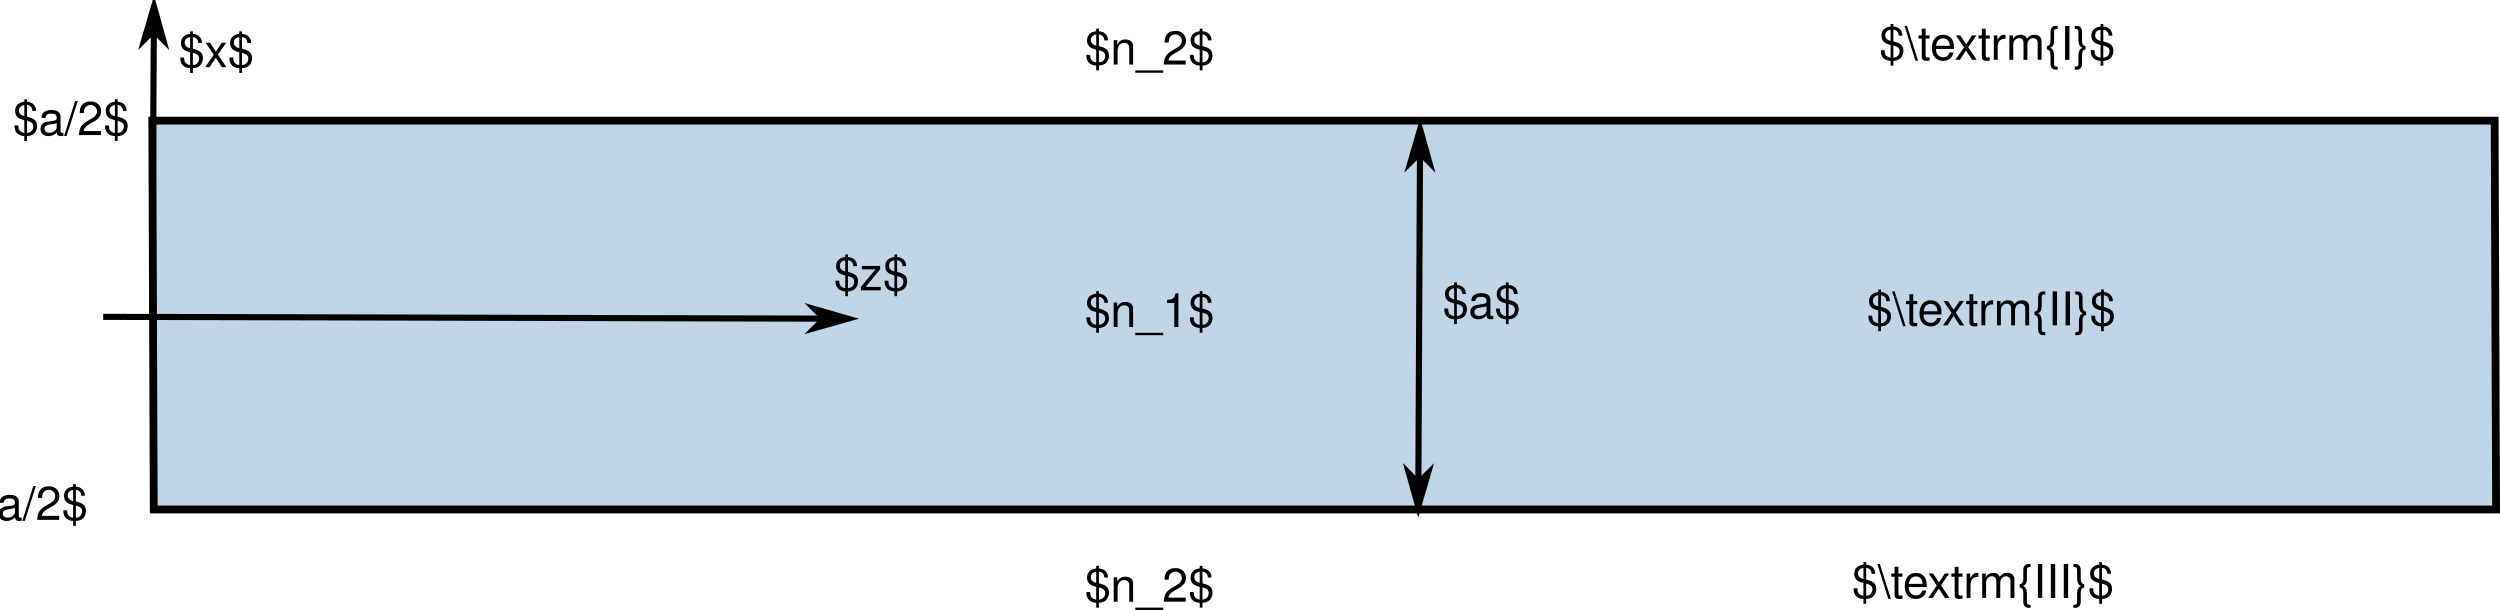
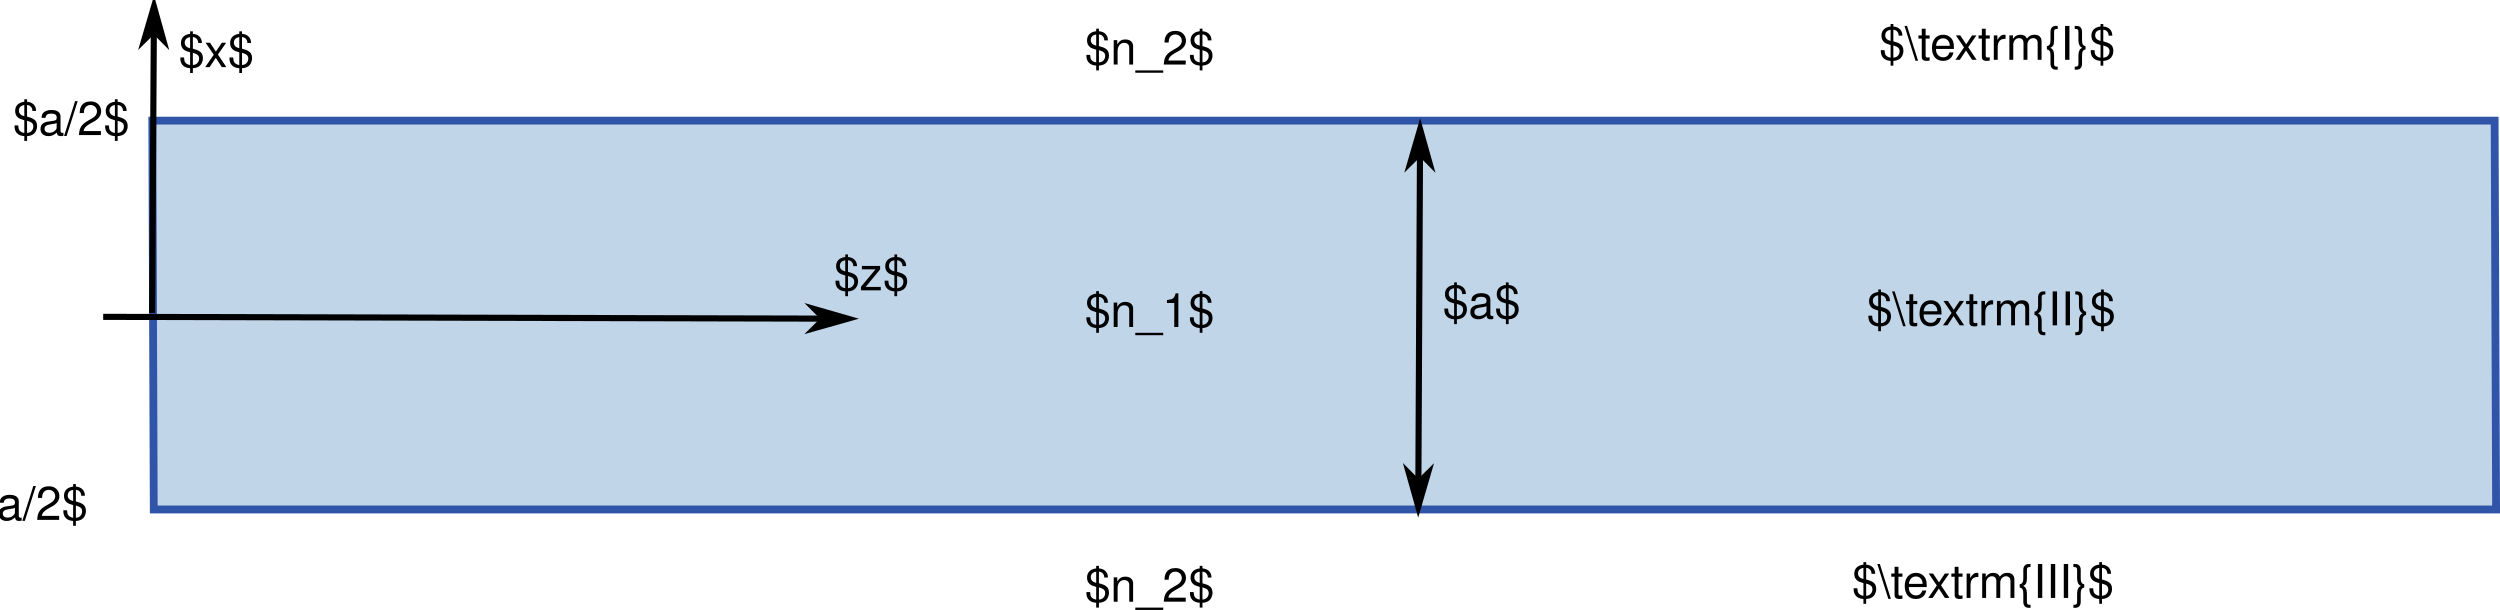
<svg xmlns="http://www.w3.org/2000/svg" xmlns:ns1="http://www.openswatchbook.org/uri/2009/osb" width="1181.579" height="288.264" id="svg2" version="1.1">
  <defs id="defs4">
    <linearGradient id="linearGradient3885">
      <stop id="stop3887" offset="0" style="stop-color:#828282;stop-opacity:1;" />
      <stop style="stop-color:#a3a3a3;stop-opacity:1;" offset="0.25" id="stop3893" />
      <stop style="stop-color:#c1c1c1;stop-opacity:1;" offset="0.5" id="stop3891" />
      <stop id="stop3889" offset="1" style="stop-color:#e0e0e0;stop-opacity:1;" />
    </linearGradient>
    <linearGradient id="linearGradient3875">
      <stop style="stop-color:#9c9c9c;stop-opacity:1;" offset="0" id="stop3877" />
      <stop style="stop-color:#e0e0e0;stop-opacity:1;" offset="1" id="stop3879" />
    </linearGradient>
    <linearGradient id="linearGradient7780" ns1:paint="solid">
      <stop style="stop-color:#afafaf;stop-opacity:1;" offset="0" id="stop7782" />
    </linearGradient>
    <marker orient="auto" refY="0" refX="0" id="Arrow1Mend" style="overflow:visible">
      <path id="path3883" d="M 0,0 5,-5 -12.5,0 5,5 0,0 z" style="fill-rule:evenodd;stroke:#000000;stroke-width:1pt" transform="matrix(-0.4,0,0,-0.4,-4,0)" />
    </marker>
    <marker orient="auto" refY="0" refX="0" id="Arrow1Mstart" style="overflow:visible">
      <path id="path3880" d="M 0,0 5,-5 -12.5,0 5,5 0,0 z" style="fill-rule:evenodd;stroke:#000000;stroke-width:1pt" transform="matrix(0.4,0,0,0.4,4,0)" />
    </marker>
    <marker orient="auto" refY="0" refX="0" id="Arrow1Sstart" style="overflow:visible">
      <path id="path3886" d="M 0,0 5,-5 -12.5,0 5,5 0,0 z" style="fill-rule:evenodd;stroke:#000000;stroke-width:1pt" transform="matrix(0.2,0,0,0.2,1.2,0)" />
    </marker>
    <marker orient="auto" refY="0" refX="0" id="Arrow2Mend" style="overflow:visible">
      <path id="path3999" style="fill-rule:evenodd;stroke-width:0.625;stroke-linejoin:round" d="M 8.719,4.034 -2.207,0.016 8.719,-4.002 c -1.745,2.372 -1.735,5.617 -6e-7,8.035 z" transform="scale(-0.6,-0.6)" />
    </marker>
    <marker orient="auto" refY="0" refX="0" id="Arrow1Mstart-3" style="overflow:visible">
      <path id="path3880-6" d="M 0,0 5,-5 -12.5,0 5,5 0,0 z" style="fill-rule:evenodd;stroke:#000000;stroke-width:1pt" transform="matrix(0.4,0,0,0.4,4,0)" />
    </marker>
    <marker orient="auto" refY="0" refX="0" id="Arrow1Mend-7" style="overflow:visible">
      <path id="path3883-5" d="M 0,0 5,-5 -12.5,0 5,5 0,0 z" style="fill-rule:evenodd;stroke:#000000;stroke-width:1pt" transform="matrix(-0.4,0,0,-0.4,-4,0)" />
    </marker>
    <marker orient="auto" refY="0" refX="0" id="Arrow2Mend-3" style="overflow:visible">
      <path id="path3999-6" style="fill-rule:evenodd;stroke-width:0.625;stroke-linejoin:round" d="M 8.719,4.034 -2.207,0.016 8.719,-4.002 c -1.745,2.372 -1.735,5.617 -6e-7,8.035 z" transform="scale(-0.6,-0.6)" />
    </marker>
    <marker orient="auto" refY="0" refX="0" id="Arrow2Mend-35" style="overflow:visible">
      <path id="path3999-62" style="fill-rule:evenodd;stroke-width:0.625;stroke-linejoin:round" d="M 8.719,4.034 -2.207,0.016 8.719,-4.002 c -1.745,2.372 -1.735,5.617 -6e-7,8.035 z" transform="scale(-0.6,-0.6)" />
    </marker>
    <marker orient="auto" refY="0" refX="0" id="Arrow2Mend-2" style="overflow:visible">
      <path id="path3999-7" style="fill-rule:evenodd;stroke-width:0.625;stroke-linejoin:round" d="M 8.719,4.034 -2.207,0.016 8.719,-4.002 c -1.745,2.372 -1.735,5.617 -6e-7,8.035 z" transform="scale(-0.6,-0.6)" />
    </marker>
    <marker orient="auto" refY="0" refX="0" id="Arrow1Mend-7-9" style="overflow:visible">
      <path id="path3883-5-1" d="M 0,0 5,-5 -12.5,0 5,5 0,0 z" style="fill-rule:evenodd;stroke:#000000;stroke-width:1pt" transform="matrix(-0.4,0,0,-0.4,-4,0)" />
    </marker>
  </defs>
  <g id="layer1" transform="translate(321.4162,-447.0661)">
-     <rect style="fill:#c1d5e9;fill-opacity:1;stroke:#000000;stroke-width:3.691;stroke-miterlimit:4;stroke-opacity:1;stroke-dasharray:none" id="rect3099-2" width="183.785" height="1107.063" x="504.074" y="-855.737" transform="matrix(0.00375132,0.999993,-1,0,0,0)" />
+     <rect style="fill:#c1d5e9;fill-opacity:1;stroke:#3054a8;stroke-width:3.691;stroke-miterlimit:4;stroke-opacity:1;stroke-dasharray:none" id="rect3099-2" width="183.785" height="1107.063" x="504.074" y="-855.737" transform="matrix(0.00375132,0.999993,-1,0,0,0)" />
    <path style="fill:none;stroke:#000000;stroke-width:2.9;stroke-linecap:butt;stroke-linejoin:miter;stroke-miterlimit:4;stroke-opacity:1;stroke-dasharray:none;stroke-dashoffset:0;marker-start:url(#Arrow1Mstart-3);marker-end:none" d="m 78.822,597.687 -351.469,-0.87" id="path3019-5-9" />
    <path style="fill:none;stroke:#000000;stroke-width:2.9;stroke-linecap:butt;stroke-linejoin:miter;stroke-miterlimit:4;stroke-opacity:1;stroke-dasharray:none;stroke-dashoffset:0;marker-end:url(#Arrow1Mend-7)" d="m -249.519,594.97 0.87,-144.279" id="path3019-5-9-0" />
    <text xml:space="preserve" style="font-size:56px;font-style:normal;font-variant:normal;font-weight:normal;font-stretch:normal;line-height:125%;letter-spacing:0px;word-spacing:0px;fill:#000000;fill-opacity:1;stroke:none;font-family:Nimbus Sans L;-inkscape-font-specification:Sans" x="191.177" y="601.605" id="text4106">
      <tspan id="tspan4108" x="191.177" y="601.605" style="font-size:22px">$n_1$</tspan>
    </text>
    <text xml:space="preserve" style="font-size:56px;font-style:normal;font-variant:normal;font-weight:normal;font-stretch:normal;line-height:125%;letter-spacing:0px;word-spacing:0px;fill:#000000;fill-opacity:1;stroke:none;font-family:Nimbus Sans L;-inkscape-font-specification:Sans" x="191.177" y="477.567" id="text4106-0">
      <tspan id="tspan4108-2" x="191.177" y="477.567" style="font-size:22px">$n_2$</tspan>
    </text>
    <text xml:space="preserve" style="font-size:56px;font-style:normal;font-variant:normal;font-weight:normal;font-stretch:normal;line-height:125%;letter-spacing:0px;word-spacing:0px;fill:#000000;fill-opacity:1;stroke:none;font-family:Nimbus Sans L;-inkscape-font-specification:Sans" x="191.177" y="731.458" id="text4106-0-3">
      <tspan id="tspan4108-2-7" x="191.177" y="731.458" style="font-size:22px">$n_2$</tspan>
    </text>
    <text xml:space="preserve" style="font-size:56px;font-style:normal;font-variant:normal;font-weight:normal;font-stretch:normal;line-height:125%;letter-spacing:0px;word-spacing:0px;fill:#000000;fill-opacity:1;stroke:none;font-family:Nimbus Sans L;-inkscape-font-specification:Sans" x="72.574" y="584.283" id="text4106-0-3-3">
      <tspan id="tspan4108-2-7-6" x="72.574" y="584.283" style="font-size:22px">$z$</tspan>
    </text>
    <text xml:space="preserve" style="font-size:56px;font-style:normal;font-variant:normal;font-weight:normal;font-stretch:normal;line-height:125%;letter-spacing:0px;word-spacing:0px;fill:#000000;fill-opacity:1;stroke:none;font-family:Nimbus Sans L;-inkscape-font-specification:Sans" x="-237.064" y="478.806" id="text4106-0-3-3-7">
      <tspan id="tspan4108-2-7-6-5" x="-237.064" y="478.806" style="font-size:22px">$x$</tspan>
    </text>
    <text xml:space="preserve" style="font-size:56px;font-style:normal;font-variant:normal;font-weight:normal;font-stretch:normal;line-height:125%;letter-spacing:0px;word-spacing:0px;fill:#000000;fill-opacity:1;stroke:none;font-family:Nimbus Sans L;-inkscape-font-specification:Sans" x="-315.427" y="510.906" id="text4106-0-3-3-7-3">
      <tspan id="tspan4108-2-7-6-5-5" x="-315.427" y="510.906" style="font-size:22px">$a/2$</tspan>
    </text>
    <text xml:space="preserve" style="font-size:56px;font-style:normal;font-variant:normal;font-weight:normal;font-stretch:normal;line-height:125%;letter-spacing:0px;word-spacing:0px;fill:#000000;fill-opacity:1;stroke:none;font-family:Nimbus Sans L;-inkscape-font-specification:Sans" x="-342.142" y="692.797" id="text4106-0-3-3-7-3-6">
      <tspan id="tspan4108-2-7-6-5-5-2" x="-342.142" y="692.797" style="font-size:22px">$-a/2$</tspan>
    </text>
    <path style="fill:none;stroke:#000000;stroke-width:2.9;stroke-linecap:butt;stroke-linejoin:miter;stroke-miterlimit:4;stroke-opacity:1;stroke-dasharray:none;stroke-dashoffset:0;marker-start:url(#Arrow1Mstart-3);marker-end:url(#Arrow1Mend-7)" d="m 348.897,685.994 0.87,-177.352" id="path3019-5-9-0-7" />
    <text xml:space="preserve" style="font-size:56px;font-style:normal;font-variant:normal;font-weight:normal;font-stretch:normal;line-height:125%;letter-spacing:0px;word-spacing:0px;fill:#000000;fill-opacity:1;stroke:none;font-family:Nimbus Sans L;-inkscape-font-specification:Sans" x="360.351" y="597.478" id="text4106-0-3-3-0">
      <tspan id="tspan4108-2-7-6-9" x="360.351" y="597.478" style="font-size:22px">$a$</tspan>
    </text>
    <text xml:space="preserve" style="font-size:56px;font-style:normal;font-variant:normal;font-weight:normal;font-stretch:normal;line-height:125%;letter-spacing:0px;word-spacing:0px;fill:#000000;fill-opacity:1;stroke:none;font-family:Nimbus Sans L;-inkscape-font-specification:Sans" x="566.646" y="475.338" id="text4106-0-36">
      <tspan id="tspan4108-2-0" x="566.646" y="475.338" style="font-size:22px">$\textrm{I}$</tspan>
    </text>
    <text xml:space="preserve" style="font-size:56px;font-style:normal;font-variant:normal;font-weight:normal;font-stretch:normal;line-height:125%;letter-spacing:0px;word-spacing:0px;fill:#000000;fill-opacity:1;stroke:none;font-family:Nimbus Sans L;-inkscape-font-specification:Sans" x="560.783" y="600.833" id="text4106-0-36-6">
      <tspan id="tspan4108-2-0-2" x="560.783" y="600.833" style="font-size:22px">$\textrm{II}$</tspan>
    </text>
    <text xml:space="preserve" style="font-size:56px;font-style:normal;font-variant:normal;font-weight:normal;font-stretch:normal;line-height:125%;letter-spacing:0px;word-spacing:0px;fill:#000000;fill-opacity:1;stroke:none;font-family:Nimbus Sans L;-inkscape-font-specification:Sans" x="553.796" y="729.669" id="text4106-0-36-6-6">
      <tspan id="tspan4108-2-0-2-1" x="553.796" y="729.669" style="font-size:22px">$\textrm{III}$</tspan>
    </text>
  </g>
</svg>
